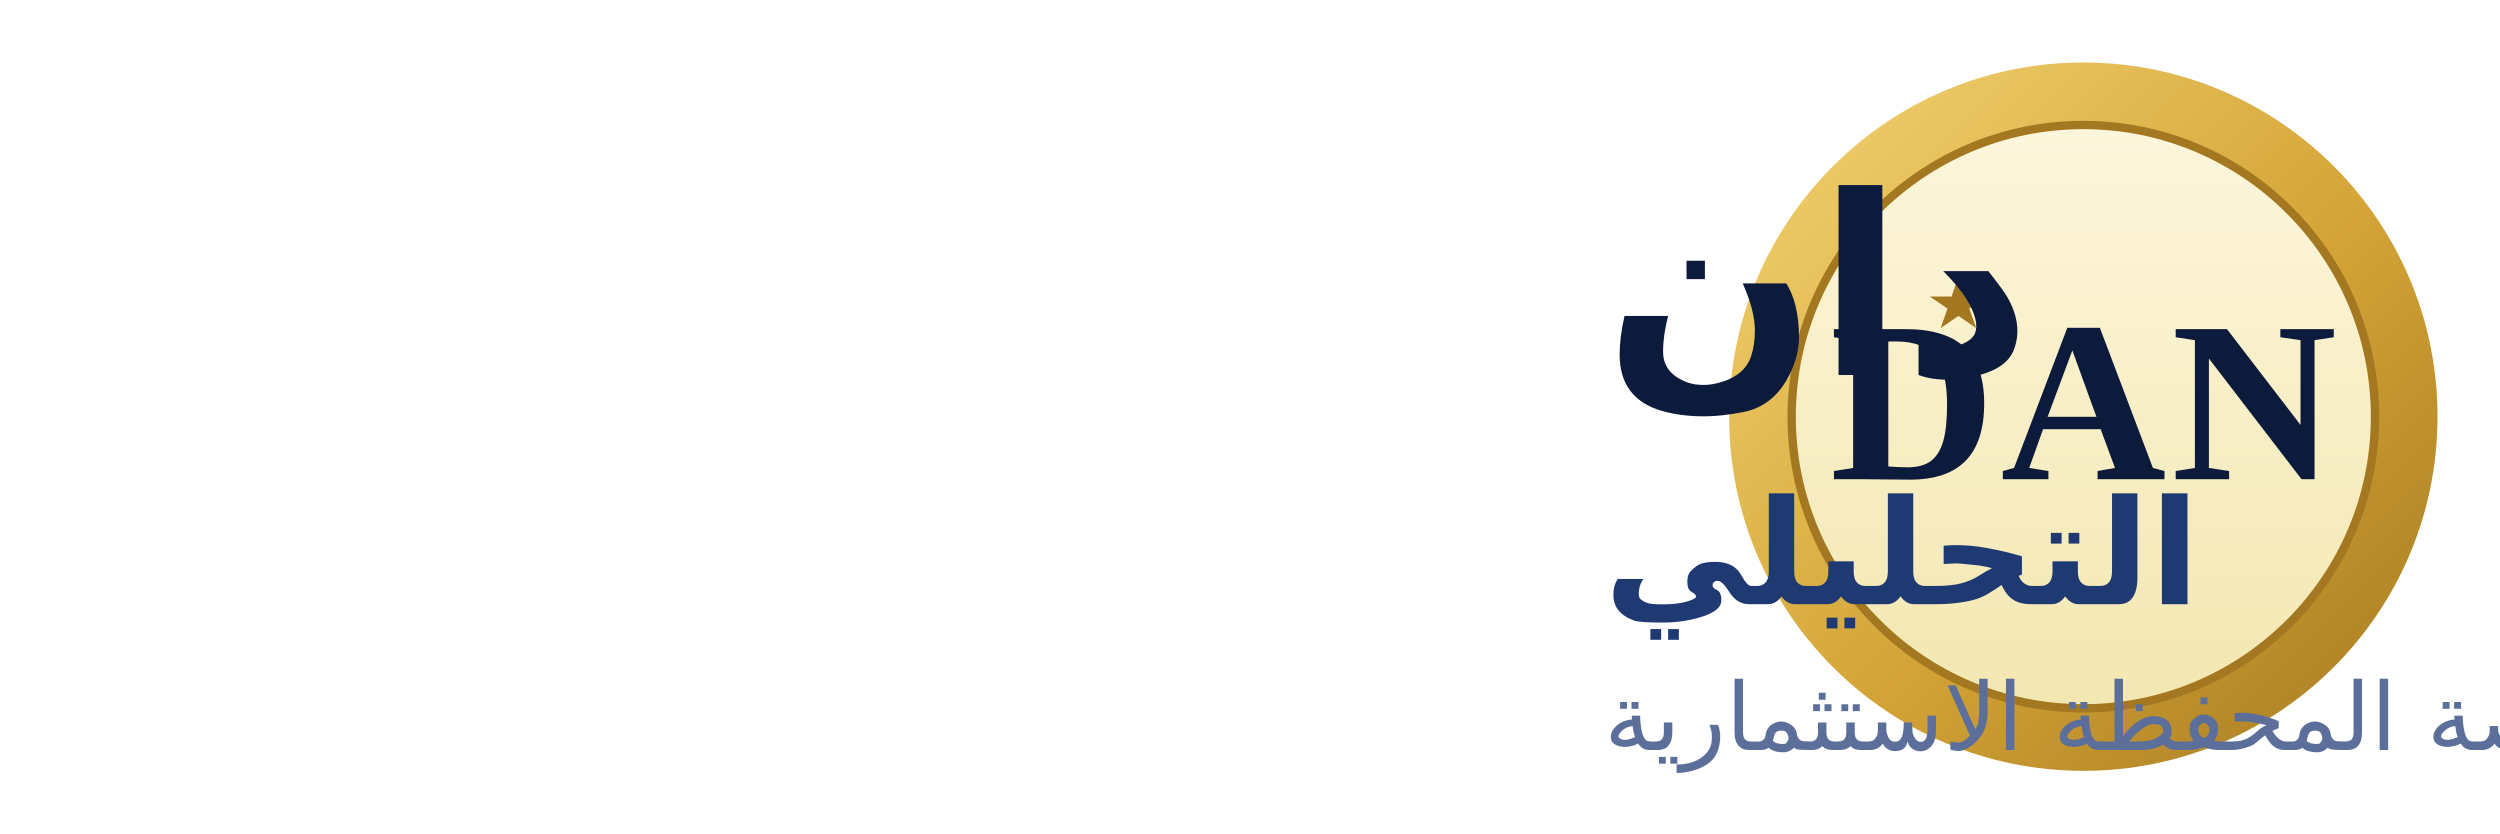
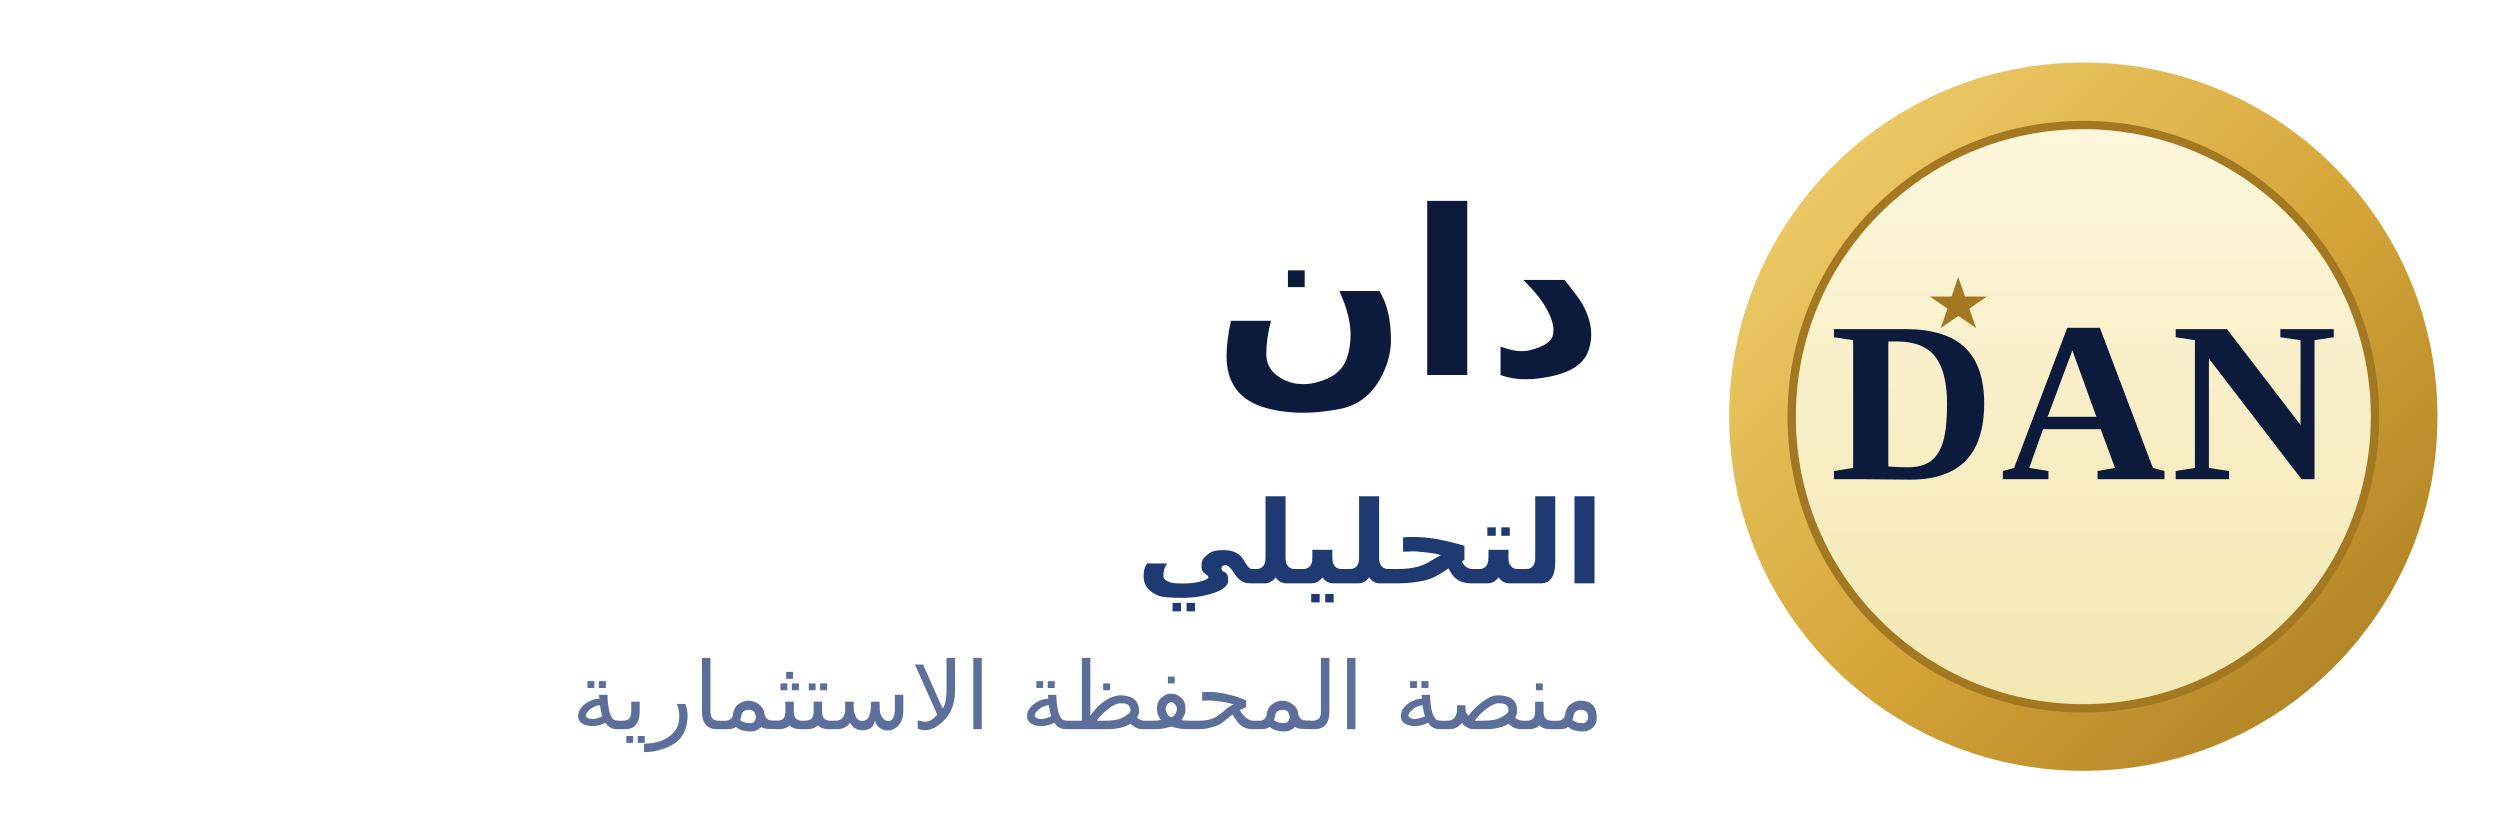
<svg xmlns="http://www.w3.org/2000/svg" viewBox="0 0 240 80" role="img" aria-label="دان التحليلي">
  <defs>
    <linearGradient id="danGoldAr" x1="0%" y1="0%" x2="100%" y2="100%">
      <stop offset="0%" stop-color="#f3d575" />
      <stop offset="55%" stop-color="#d4a437" />
      <stop offset="100%" stop-color="#a47820" />
    </linearGradient>
    <linearGradient id="danCreamAr" x1="0%" y1="0%" x2="0%" y2="100%">
      <stop offset="0%" stop-color="#fdf6dc" />
      <stop offset="100%" stop-color="#f3e7b1" />
    </linearGradient>
  </defs>
  <g transform="translate(200 40)">
    <circle r="34" fill="url(#danGoldAr)" />
    <circle r="28" fill="url(#danCreamAr)" stroke="#a47820" stroke-width="0.8" />
    <text x="0" y="6" font-family="Georgia, 'Times New Roman', serif" font-size="22" font-weight="700" fill="#0c1a3c" text-anchor="middle" letter-spacing="0.5">DAN</text>
    <text x="-12" y="-9" font-family="Georgia, serif" font-size="6" font-weight="700" fill="#a47820" text-anchor="middle">★</text>
  </g>
-   <g transform="translate(154 0)">
-     <text x="0" y="36" direction="rtl" font-family="'IBM Plex Sans Arabic', 'Cairo', 'Tahoma', 'Arial', sans-serif" font-size="24" font-weight="800" fill="#0c1a3c" text-anchor="end">دان</text>
-     <text x="0" y="58" direction="rtl" font-family="'IBM Plex Sans Arabic', 'Cairo', 'Tahoma', 'Arial', sans-serif" font-size="14" font-weight="600" fill="#1f3a73" text-anchor="end">التحليلي</text>
-     <text x="0" y="72" direction="rtl" font-family="'IBM Plex Sans Arabic', 'Cairo', 'Tahoma', 'Arial', sans-serif" font-size="9" font-weight="500" fill="#5b6f9a" text-anchor="end">منصة المحفظة الاستثمارية</text>
+   <g transform="translate(0 0)">
+     <text x="154" y="36" font-family="'IBM Plex Sans Arabic', 'Cairo', 'Tahoma', 'Arial', sans-serif" font-size="22" font-weight="800" fill="#0c1a3c" text-anchor="end">دان</text>
+     <text x="154" y="56" font-family="'IBM Plex Sans Arabic', 'Cairo', 'Tahoma', 'Arial', sans-serif" font-size="11" font-weight="600" fill="#1f3a73" text-anchor="end">التحليلي</text>
+     <text x="154" y="70" font-family="'IBM Plex Sans Arabic', 'Cairo', 'Tahoma', 'Arial', sans-serif" font-size="9" font-weight="500" fill="#5b6f9a" text-anchor="end">منصة المحفظة الاستثمارية</text>
  </g>
</svg>
